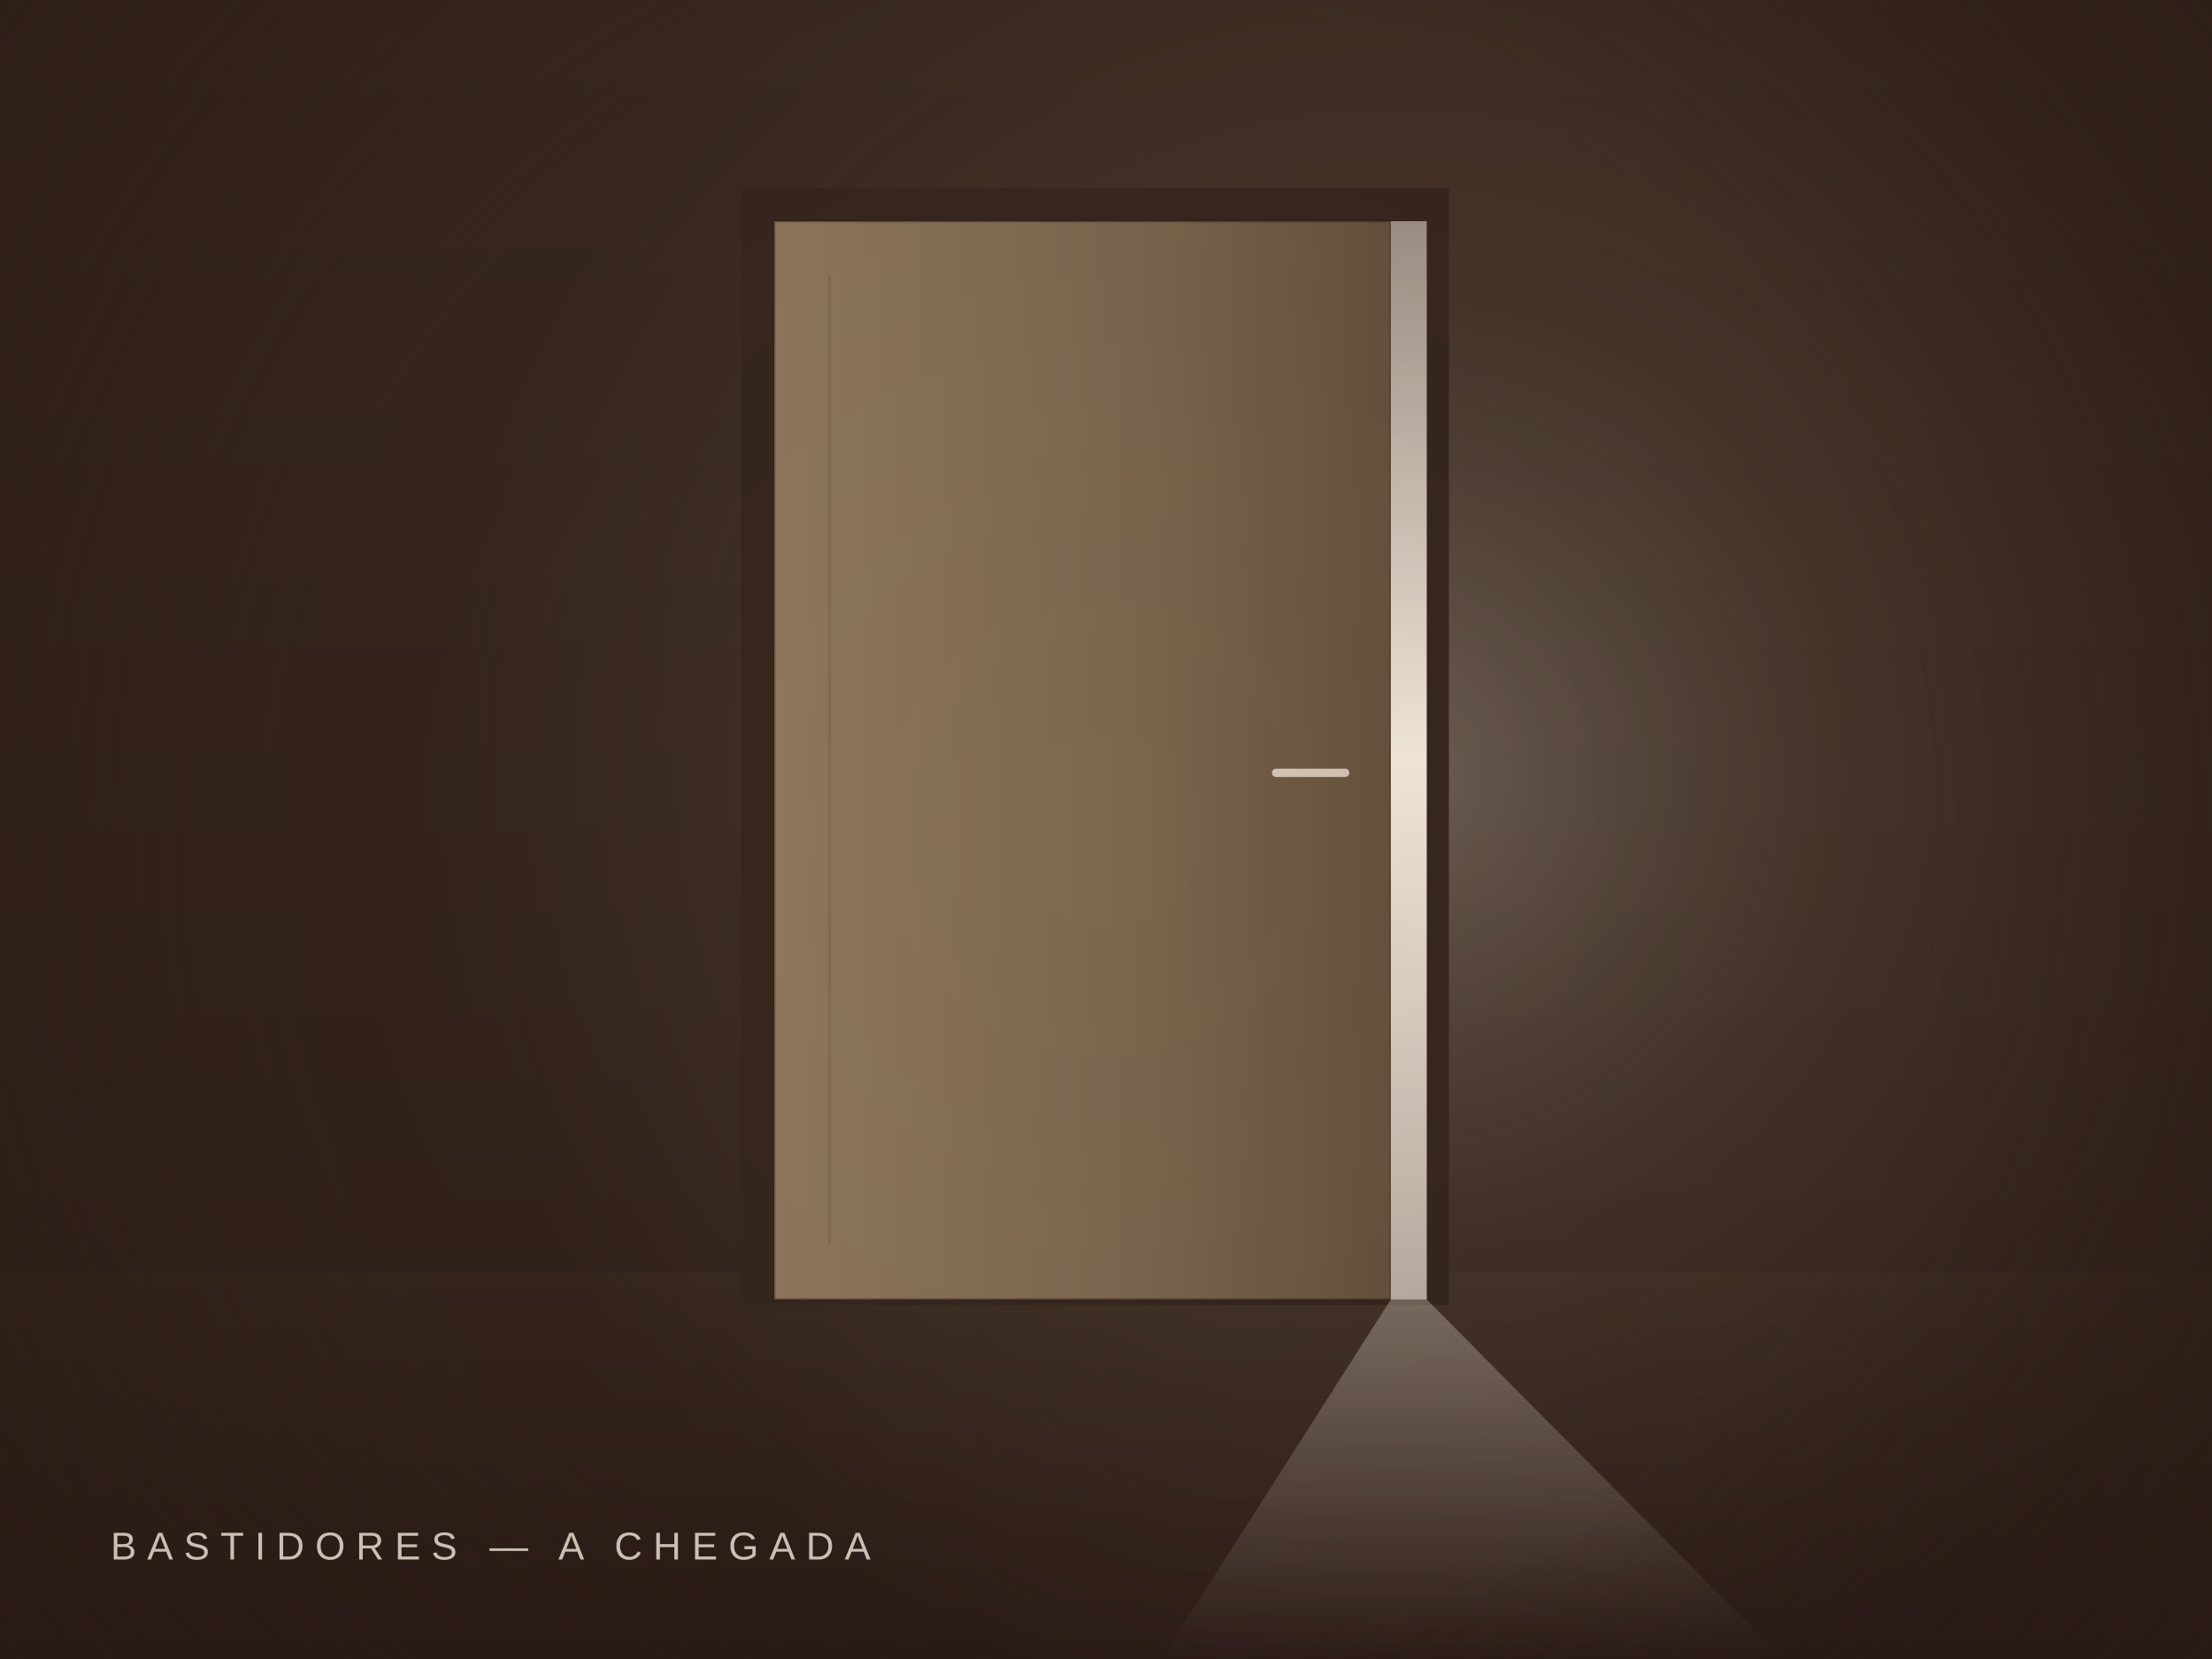
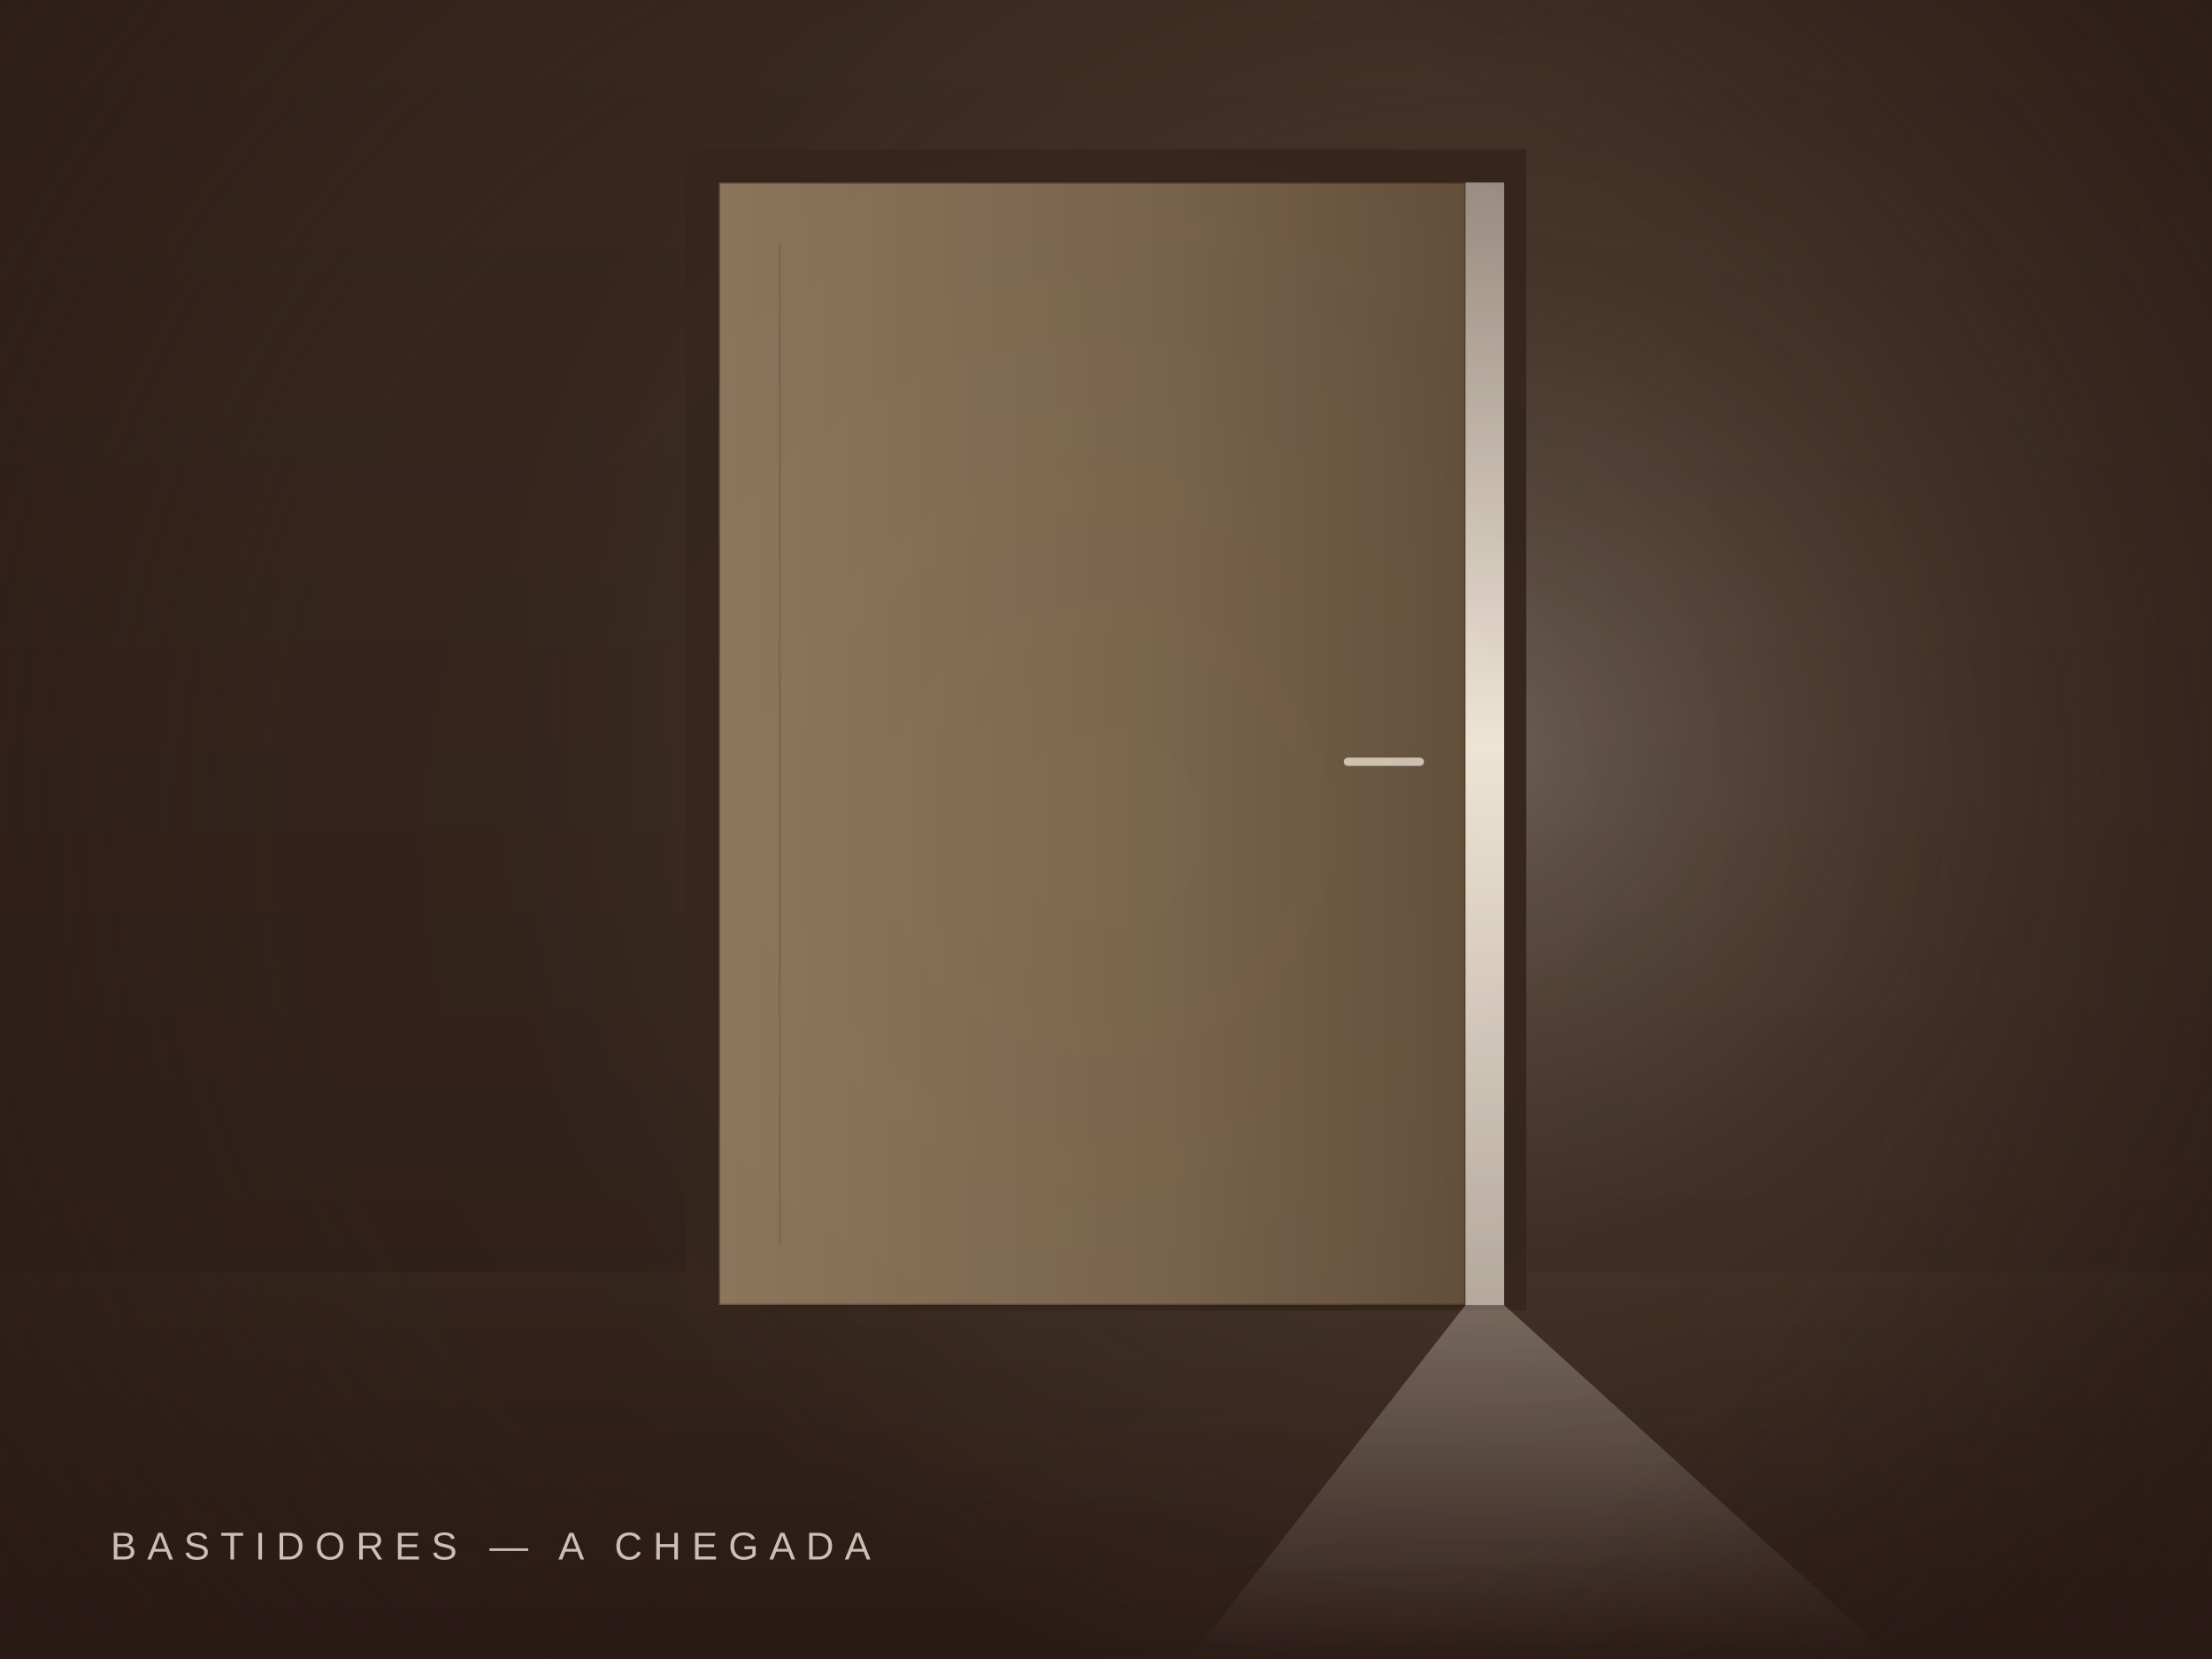
- <svg xmlns="http://www.w3.org/2000/svg" viewBox="0 0 1600 1200" width="1600" height="1200" role="img" aria-labelledby="t">
+ <svg xmlns="http://www.w3.org/2000/svg" viewBox="0 0 1600 1200" width="1600" height="1200" role="img" aria-labelledby="ph-bastidores-01-t">
  <defs>
-     <linearGradient id="wall" gradientUnits="userSpaceOnUse" x1="0" y1="0" x2="0" y2="1200">
+     <linearGradient id="ph-bastidores-01-wall" gradientUnits="userSpaceOnUse" x1="0" y1="0" x2="0" y2="1200">
      <stop offset="0" stop-color="#38281E" stop-opacity="1" />
      <stop offset="1" stop-color="#2E1F19" stop-opacity="1" />
    </linearGradient>
-     <linearGradient id="floor" gradientUnits="userSpaceOnUse" x1="0" y1="920" x2="0" y2="1200">
+     <linearGradient id="ph-bastidores-01-floor" gradientUnits="userSpaceOnUse" x1="0" y1="920" x2="0" y2="1200">
      <stop offset="0" stop-color="#34251C" stop-opacity="1" />
      <stop offset="1" stop-color="#2A1A16" stop-opacity="1" />
    </linearGradient>
-     <linearGradient id="door" gradientUnits="userSpaceOnUse" x1="560" y1="0" x2="1010" y2="0">
+     <linearGradient id="ph-bastidores-01-door" gradientUnits="userSpaceOnUse" x1="520" y1="0" x2="1060" y2="0">
      <stop offset="0" stop-color="#90785E" stop-opacity="1" />
      <stop offset="0.6" stop-color="#7A654D" stop-opacity="1" />
      <stop offset="1" stop-color="#64513C" stop-opacity="1" />
    </linearGradient>
-     <linearGradient id="gap" gradientUnits="userSpaceOnUse" x1="0" y1="160" x2="0" y2="940">
+     <linearGradient id="ph-bastidores-01-gap" gradientUnits="userSpaceOnUse" x1="0" y1="132" x2="0" y2="944">
      <stop offset="0" stop-color="#F2E8D9" stop-opacity="0.55" />
      <stop offset="0.5" stop-color="#F2E8D9" stop-opacity="1" />
      <stop offset="1" stop-color="#F2E8D9" stop-opacity="0.7" />
    </linearGradient>
-     <radialGradient id="spill" gradientUnits="userSpaceOnUse" cx="1010" cy="560" r="700">
+     <radialGradient id="ph-bastidores-01-spill" gradientUnits="userSpaceOnUse" cx="1070" cy="540" r="720">
      <stop offset="0" stop-color="#F2E8D9" stop-opacity="0.3" />
      <stop offset="0.5" stop-color="#B79A7C" stop-opacity="0.12" />
      <stop offset="1" stop-color="#B79A7C" stop-opacity="0" />
    </radialGradient>
-     <linearGradient id="floorspill" gradientUnits="userSpaceOnUse" x1="0" y1="940" x2="0" y2="1200">
+     <linearGradient id="ph-bastidores-01-floorspill" gradientUnits="userSpaceOnUse" x1="0" y1="944" x2="0" y2="1200">
      <stop offset="0" stop-color="#F2E8D9" stop-opacity="0.32" />
      <stop offset="1" stop-color="#F2E8D9" stop-opacity="0" />
    </linearGradient>
-     <radialGradient id="vig" gradientUnits="userSpaceOnUse" cx="800" cy="600" r="1000">
+     <radialGradient id="ph-bastidores-01-vig" gradientUnits="userSpaceOnUse" cx="800" cy="600" r="1000">
      <stop offset="0" stop-color="#2A1A16" stop-opacity="0" />
      <stop offset="0.6" stop-color="#2A1A16" stop-opacity="0.05" />
      <stop offset="1" stop-color="#2A1A16" stop-opacity="0.7" />
    </radialGradient>
  </defs>
-   <rect width="1600" height="1200" fill="url(#wall)" />
-   <rect y="920" width="1600" height="280" fill="url(#floor)" />
-   <rect width="1600" height="1200" fill="url(#spill)" />
-   <rect x="536" y="136" width="512" height="808" fill="#36261D" />
-   <rect x="560" y="160" width="446" height="780" fill="url(#door)" />
-   <rect x="560" y="160" width="446" height="780" fill="none" stroke="#2A1A16" stroke-opacity=".35" stroke-width="2" />
-   <line x1="600" y1="200" x2="600" y2="900" stroke="#2A1A16" stroke-opacity=".12" stroke-width="2" />
-   <rect x="1006" y="160" width="26" height="780" fill="url(#gap)" />
-   <path d="M1006 940H1032L1290 1200H840Z" fill="url(#floorspill)" />
-   <rect x="920" y="556" width="56" height="6" rx="3" fill="#F2E8D9" fill-opacity=".75" />
-   <rect width="1600" height="1200" fill="url(#vig)" />
+   <rect width="1600" height="1200" fill="url(#ph-bastidores-01-wall)" />
+   <rect y="920" width="1600" height="280" fill="url(#ph-bastidores-01-floor)" />
+   <rect width="1600" height="1200" fill="url(#ph-bastidores-01-spill)" />
+   <rect x="496" y="108" width="608" height="840" fill="#36261D" />
+   <rect x="520" y="132" width="540" height="812" fill="url(#ph-bastidores-01-door)" />
+   <rect x="520" y="132" width="540" height="812" fill="none" stroke="#2A1A16" stroke-opacity=".35" stroke-width="2" />
+   <line x1="564" y1="176" x2="564" y2="900" stroke="#2A1A16" stroke-opacity=".12" stroke-width="2" />
+   <rect x="1060" y="132" width="28" height="812" fill="url(#ph-bastidores-01-gap)" />
+   <path d="M1060 944H1088L1370 1200H860Z" fill="url(#ph-bastidores-01-floorspill)" />
+   <rect x="972" y="548" width="58" height="6" rx="3" fill="#F2E8D9" fill-opacity=".75" />
+   <rect width="1600" height="1200" fill="url(#ph-bastidores-01-vig)" />
  <text x="80" y="1128" font-family="Jost, 'Semplicita Pro', 'Avenir Next', 'Helvetica Neue', Arial, sans-serif" font-size="28" font-weight="400" letter-spacing="7.8" fill="#F2E8D9" fill-opacity="0.8" text-anchor="start">BASTIDORES — A CHEGADA</text>
</svg>
